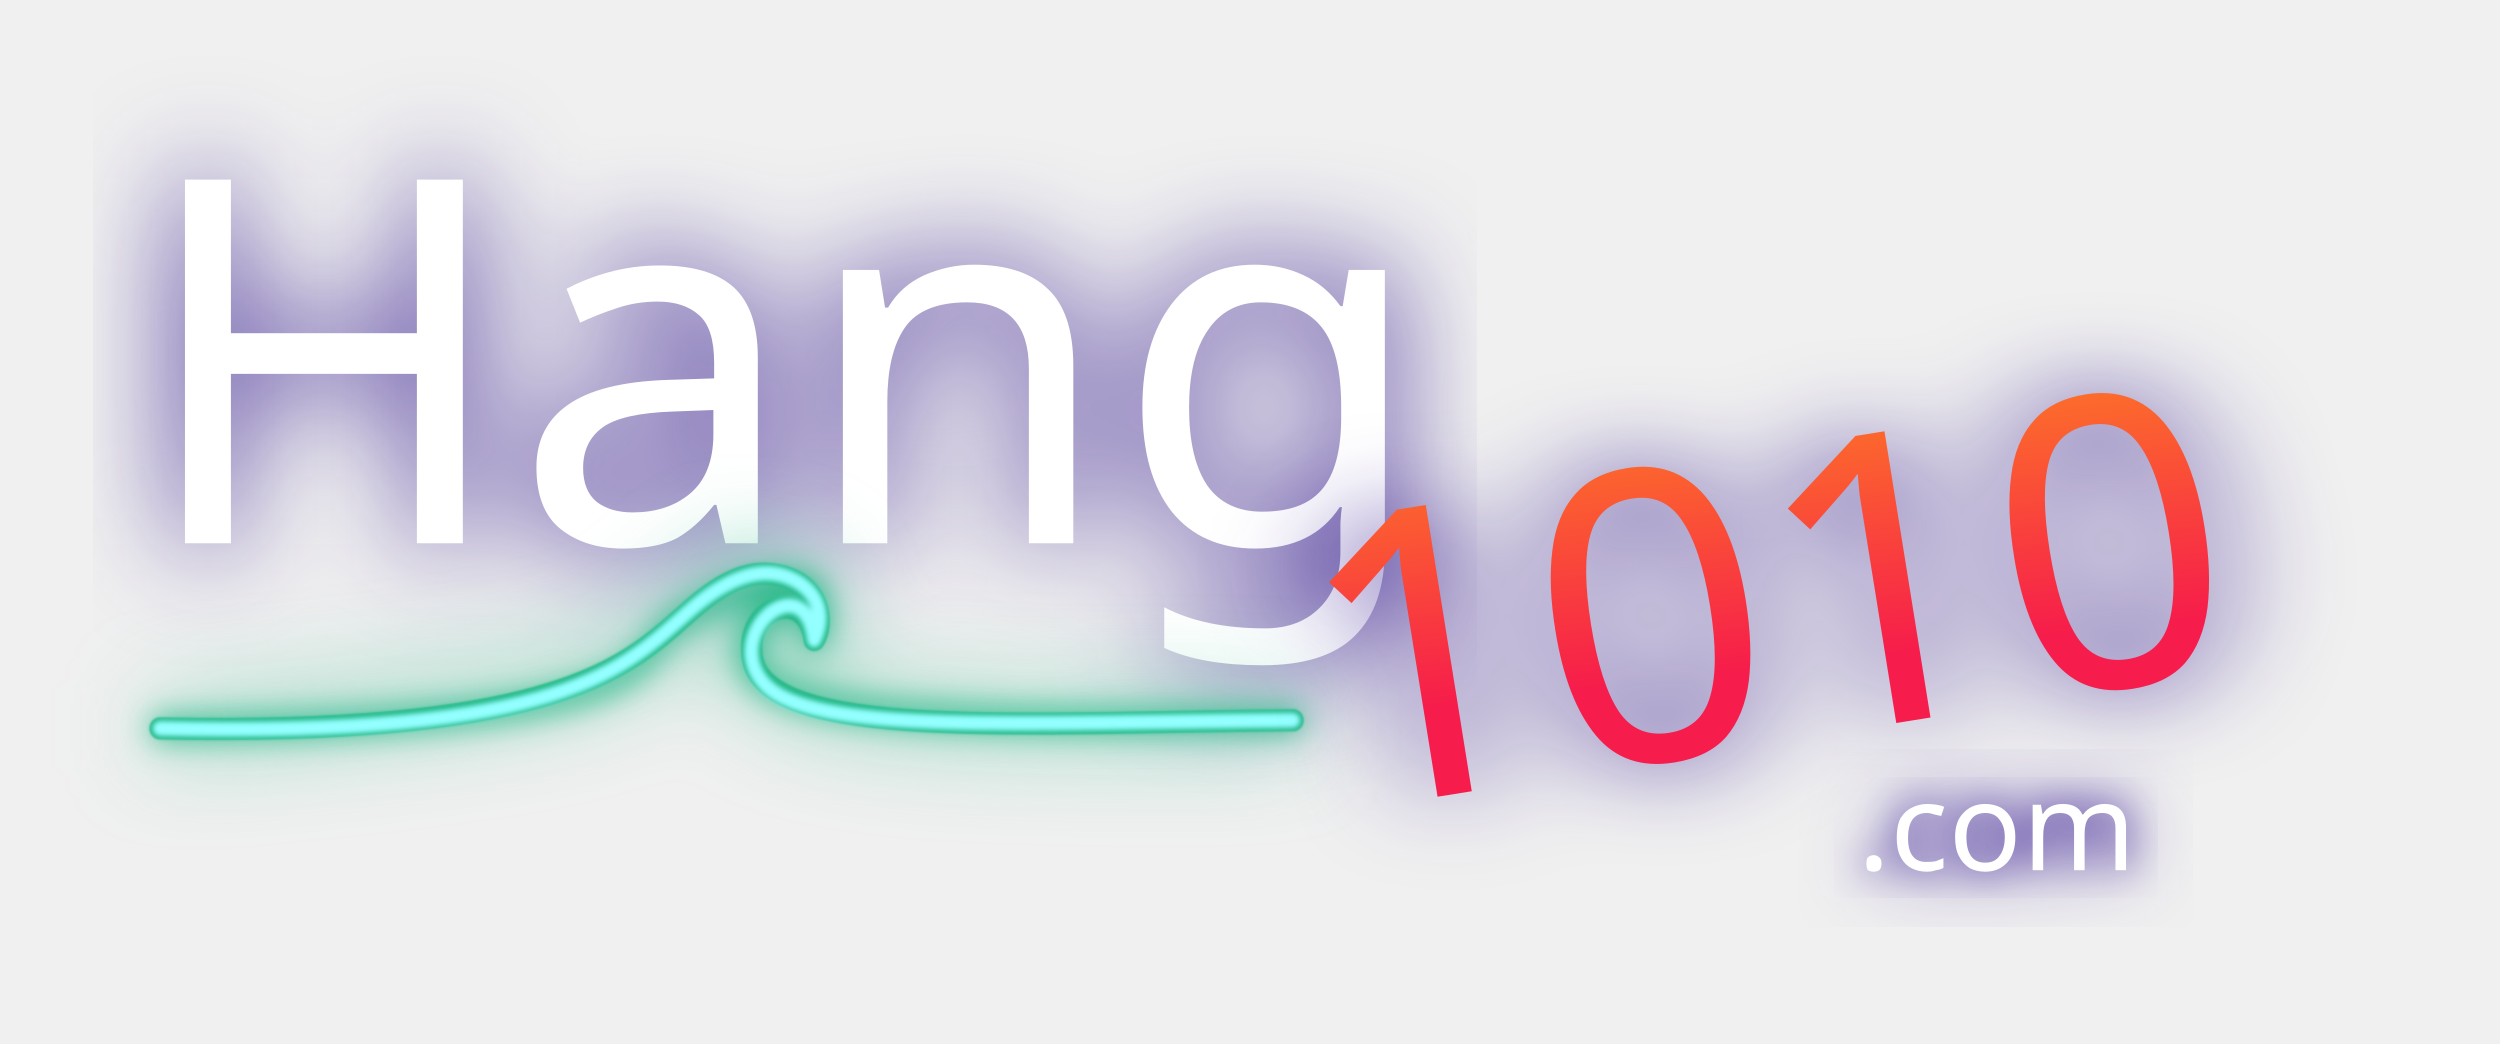
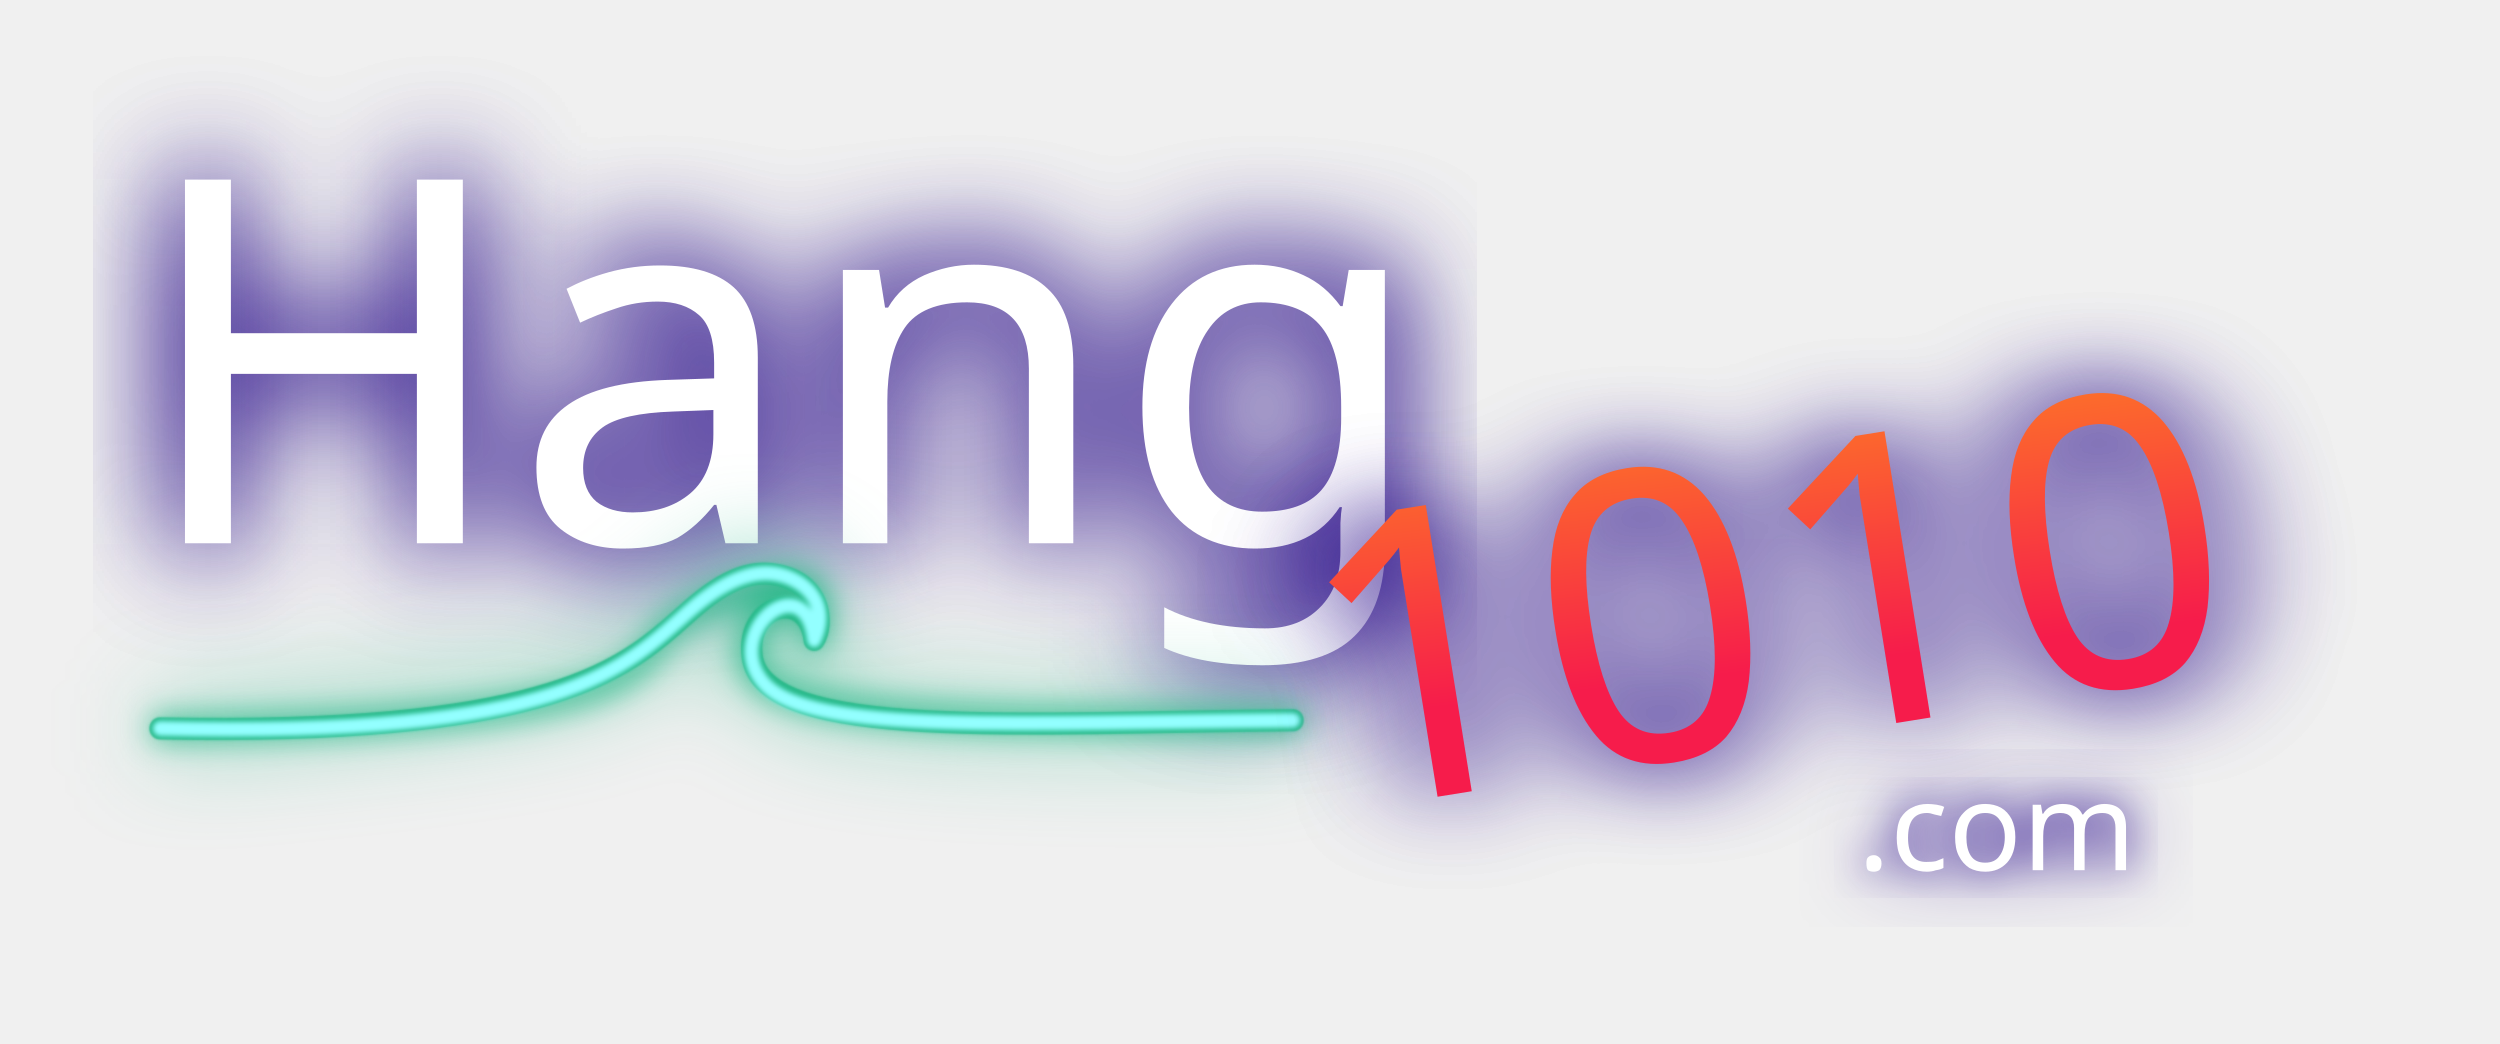
<svg xmlns="http://www.w3.org/2000/svg" xmlns:xlink="http://www.w3.org/1999/xlink" width="51.877mm" height="21.658mm" viewBox="0 0 51.877 21.658" version="1.1" id="svg5">
  <defs id="defs2">
    <linearGradient id="linearGradient19529">
      <stop style="stop-color:#ff8d1e;stop-opacity:1;" offset="0" id="stop19525" />
      <stop style="stop-color:#f61c4b;stop-opacity:1;" offset="1" id="stop19527" />
    </linearGradient>
    <linearGradient xlink:href="#linearGradient19529" id="linearGradient19531" x1="113.391" y1="41.61" x2="112.987" y2="50.439" gradientUnits="userSpaceOnUse" gradientTransform="matrix(0.7962465,0,0,0.7962465,-25.6885,-1.163595)" />
    <filter style="color-interpolation-filters:sRGB" id="filter48405" x="-0.076" y="-0.265" width="1.152" height="1.53">
      <feGaussianBlur stdDeviation="1.168" id="feGaussianBlur48407" />
    </filter>
    <filter style="color-interpolation-filters:sRGB" id="filter56535" x="-0.128" y="-0.321" width="1.255" height="1.641">
      <feGaussianBlur stdDeviation="1.126" id="feGaussianBlur56537" />
    </filter>
    <filter style="color-interpolation-filters:sRGB" id="filter59008" x="-0.122" y="-0.383" width="1.244" height="1.766">
      <feGaussianBlur stdDeviation="0.403" id="feGaussianBlur59010" />
    </filter>
    <filter style="color-interpolation-filters:sRGB" id="filter68099" x="-0.012" y="-0.088" width="1.023" height="1.177">
      <feGaussianBlur stdDeviation="0.106" id="feGaussianBlur68101" />
    </filter>
    <filter style="color-interpolation-filters:sRGB" id="filter69867" x="-0.041" y="-0.33" width="1.082" height="1.661">
      <feGaussianBlur stdDeviation="0.6" id="feGaussianBlur69869" />
    </filter>
    <filter style="color-interpolation-filters:sRGB" id="filter76122" x="-0.108" y="-0.817" width="1.216" height="2.635">
      <feGaussianBlur stdDeviation="1.878" id="feGaussianBlur76124" />
    </filter>
    <filter style="color-interpolation-filters:sRGB" id="filter76126" x="-0.012" y="-0.094" width="1.025" height="1.188">
      <feGaussianBlur stdDeviation="0.056" id="feGaussianBlur76128" />
    </filter>
    <filter style="color-interpolation-filters:sRGB" id="filter87446" x="-0.257" y="-0.806" width="1.514" height="2.612">
      <feGaussianBlur stdDeviation="0.848" id="feGaussianBlur87444" />
    </filter>
  </defs>
  <g id="layer1" transform="translate(-32.7515,-14.43722)">
    <g id="g87352">
      <text xml:space="preserve" style="font-style:normal;font-variant:normal;font-weight:normal;font-stretch:normal;font-size:10.583px;line-height:1.25;font-family:'SN NeoNoire';-inkscape-font-specification:'SN NeoNoire, Normal';font-variant-ligatures:normal;font-variant-caps:normal;font-variant-numeric:normal;font-variant-east-asian:normal;mix-blend-mode:normal;fill:#2a0d8a;fill-opacity:0.996;stroke:none;stroke-width:0.265;stroke-opacity:1;filter:url(#filter48405)" x="35.558" y="25.711" id="text44263">
        <tspan id="tspan44261" style="font-style:normal;font-variant:normal;font-weight:normal;font-stretch:normal;font-size:10.583px;font-family:'SN NeoNoire';-inkscape-font-specification:'SN NeoNoire, Normal';font-variant-ligatures:normal;font-variant-caps:normal;font-variant-numeric:normal;font-variant-east-asian:normal;fill:#2a0d8a;fill-opacity:0.996;stroke:none;stroke-width:0.265;stroke-opacity:1" x="35.558" y="25.711">Hang</tspan>
      </text>
+       <text xml:space="preserve" style="font-style:normal;font-variant:normal;font-weight:normal;font-stretch:normal;font-size:10.583px;line-height:1.25;font-family:'SN NeoNoire';-inkscape-font-specification:'SN NeoNoire, Normal';font-variant-ligatures:normal;font-variant-caps:normal;font-variant-numeric:normal;font-variant-east-asian:normal;mix-blend-mode:normal;fill:#2a0d8a;fill-opacity:0.996;stroke:none;stroke-width:0.265;stroke-opacity:1;filter:url(#filter48405)" x="35.558" y="25.711" id="text87496">
+         <tspan id="tspan87494" style="font-style:normal;font-variant:normal;font-weight:normal;font-stretch:normal;font-size:10.583px;font-family:'SN NeoNoire';-inkscape-font-specification:'SN NeoNoire, Normal';font-variant-ligatures:normal;font-variant-caps:normal;font-variant-numeric:normal;font-variant-east-asian:normal;fill:#2a0d8a;fill-opacity:0.996;stroke:none;stroke-width:0.265;stroke-opacity:1" x="35.558" y="25.711">Hang</tspan>
+       </text>
      <text xml:space="preserve" style="font-style:normal;font-variant:normal;font-weight:normal;font-stretch:normal;font-size:10.583px;line-height:1.25;font-family:'SN NeoNoire';-inkscape-font-specification:'SN NeoNoire, Normal';font-variant-ligatures:normal;font-variant-caps:normal;font-variant-numeric:normal;font-variant-east-asian:normal;fill:#ffffff;fill-opacity:1;stroke:none;stroke-width:0.265;stroke-opacity:1" x="35.558" y="25.711" id="text26182">
        <tspan id="tspan26180" style="font-style:normal;font-variant:normal;font-weight:normal;font-stretch:normal;font-size:10.583px;font-family:'SN NeoNoire';-inkscape-font-specification:'SN NeoNoire, Normal';font-variant-ligatures:normal;font-variant-caps:normal;font-variant-numeric:normal;font-variant-east-asian:normal;fill:#ffffff;fill-opacity:1;stroke:none;stroke-width:0.265;stroke-opacity:1" x="35.558" y="25.711">Hang</tspan>
      </text>
    </g>
    <g id="g69878" transform="matrix(0.5142792,0,0,0.533788,25.25863,12.79714)">
      <path style="opacity:1;fill:none;stroke:#26b888;stroke-width:0.865;stroke-linecap:round;stroke-linejoin:round;stroke-miterlimit:4;stroke-dasharray:none;stroke-opacity:1;filter:url(#filter76126)" d="m 21.026,31.389 c 15.174,0.285 18.497,-2.172 20.671,-3.97 0.958,-0.793 2.363,-2.227 4.021,-2.028 2.01,0.242 2.129,1.962 1.702,2.559 -0.254,-2.063 -2.793,-1.424 -2.499,0.654 0.468,3.304 10.891,2.548 21.821,2.468" id="path59075" />
      <path style="fill:none;stroke:#26b888;stroke-width:0.865;stroke-linecap:round;stroke-linejoin:round;stroke-miterlimit:4;stroke-dasharray:none;stroke-opacity:1;filter:url(#filter69867)" d="m 21.026,31.389 c 21.798,-0.257 18.652,-2.831 20.977,-4.218 1.396,-0.833 2.534,-1.111 3.796,-1.377 1.815,-0.383 2.02,0.751 1.622,2.156 0.157,-2.362 -2.787,-1.581 -2.595,0.685 0.225,2.66 10.988,2.518 21.918,2.438" id="path66753" />
      <path style="opacity:1;fill:none;stroke:#26b888;stroke-width:0.865;stroke-linecap:round;stroke-linejoin:round;stroke-miterlimit:4;stroke-dasharray:none;stroke-opacity:1;filter:url(#filter76122)" d="m 21.026,31.389 c 16.444,-1.372 18.723,-2.204 20.8,-3.908 0.832,-0.683 2.029,-2.497 3.426,-2.074 1.188,0.359 2.634,0.979 2.169,2.543 -0.273,-2.222 -2.682,-1.69 -2.49,0.575 0.225,2.66 10.882,2.627 21.812,2.547" id="path70892" />
      <path style="opacity:1;fill:none;stroke:#93ffff;stroke-width:0.565;stroke-linecap:round;stroke-linejoin:round;stroke-miterlimit:4;stroke-dasharray:none;stroke-opacity:1;filter:url(#filter68099)" d="m 21.026,31.389 c 16.267,0.363 18.723,-2.328 21.346,-4.558 0.82,-0.697 2.076,-1.563 3.298,-1.47 1.2,0.091 2.493,1.085 1.751,2.59 -0.359,-3.02 -3.841,-0.23 -2.002,1.712 1.887,1.993 10.395,1.49 21.325,1.411" id="path66755" />
    </g>
    <g id="g87346">
      <text xml:space="preserve" style="font-style:normal;font-variant:normal;font-weight:normal;font-stretch:normal;font-size:8.427px;line-height:1.25;font-family:'SN NeoNoire';-inkscape-font-specification:'SN NeoNoire, Normal';font-variant-ligatures:normal;font-variant-caps:normal;font-variant-numeric:normal;font-variant-east-asian:normal;mix-blend-mode:normal;fill:#270a88;fill-opacity:1;stroke:none;stroke-width:0.211;stroke-opacity:1;filter:url(#filter56535)" x="54.608" y="40.509" id="text53867" transform="rotate(-9.130015)">
        <tspan id="tspan53865" style="font-style:normal;font-variant:normal;font-weight:normal;font-stretch:normal;font-size:8.427px;font-family:'SN NeoNoire';-inkscape-font-specification:'SN NeoNoire, Normal';font-variant-ligatures:normal;font-variant-caps:normal;font-variant-numeric:normal;font-variant-east-asian:normal;fill:#270a88;fill-opacity:1;stroke:none;stroke-width:0.211;stroke-opacity:1" x="54.608" y="40.509">1010</tspan>
+       </text>
+       <text xml:space="preserve" style="font-style:normal;font-variant:normal;font-weight:normal;font-stretch:normal;font-size:8.427px;line-height:1.25;font-family:'SN NeoNoire';-inkscape-font-specification:'SN NeoNoire, Normal';font-variant-ligatures:normal;font-variant-caps:normal;font-variant-numeric:normal;font-variant-east-asian:normal;mix-blend-mode:normal;fill:#270a88;fill-opacity:1;stroke:none;stroke-width:0.211;stroke-opacity:1;filter:url(#filter56535)" x="54.608" y="40.509" id="text87548" transform="rotate(-9.130015)">
+         <tspan id="tspan87546" style="font-style:normal;font-variant:normal;font-weight:normal;font-stretch:normal;font-size:8.427px;font-family:'SN NeoNoire';-inkscape-font-specification:'SN NeoNoire, Normal';font-variant-ligatures:normal;font-variant-caps:normal;font-variant-numeric:normal;font-variant-east-asian:normal;fill:#270a88;fill-opacity:1;stroke:none;stroke-width:0.211;stroke-opacity:1" x="54.608" y="40.509">1010</tspan>
      </text>
      <text xml:space="preserve" style="font-style:normal;font-variant:normal;font-weight:normal;font-stretch:normal;font-size:8.427px;line-height:1.25;font-family:'SN NeoNoire';-inkscape-font-specification:'SN NeoNoire, Normal';font-variant-ligatures:normal;font-variant-caps:normal;font-variant-numeric:normal;font-variant-east-asian:normal;fill:url(#linearGradient19531);fill-opacity:1;stroke:none;stroke-width:0.211;stroke-opacity:1" x="54.608" y="40.509" id="text6658" transform="rotate(-9.130015)">
        <tspan id="tspan6656" style="font-style:normal;font-variant:normal;font-weight:normal;font-stretch:normal;font-size:8.427px;font-family:'SN NeoNoire';-inkscape-font-specification:'SN NeoNoire, Normal';font-variant-ligatures:normal;font-variant-caps:normal;font-variant-numeric:normal;font-variant-east-asian:normal;fill:url(#linearGradient19531);fill-opacity:1;stroke:none;stroke-width:0.211;stroke-opacity:1" x="54.608" y="40.509">1010</tspan>
      </text>
    </g>
    <g id="g87296" transform="translate(-1.256771,0.3307292)">
      <text xml:space="preserve" style="font-style:normal;font-variant:normal;font-weight:normal;font-stretch:normal;font-size:2.524px;line-height:1.25;font-family:'SN NeoNoire';-inkscape-font-specification:'SN NeoNoire, Normal';font-variant-ligatures:normal;font-variant-caps:normal;font-variant-numeric:normal;font-variant-east-asian:normal;mix-blend-mode:normal;fill:#25068a;fill-opacity:1;stroke:none;stroke-width:0.063;filter:url(#filter59008)" x="72.551" y="32.162" id="text56727">
        <tspan id="tspan56725" style="font-style:normal;font-variant:normal;font-weight:normal;font-stretch:normal;font-size:2.524px;font-family:'SN NeoNoire';-inkscape-font-specification:'SN NeoNoire, Normal';font-variant-ligatures:normal;font-variant-caps:normal;font-variant-numeric:normal;font-variant-east-asian:normal;fill:#25068a;fill-opacity:1;stroke-width:0.063" x="72.551" y="32.162">.com</tspan>
      </text>
      <text xml:space="preserve" style="font-style:normal;font-variant:normal;font-weight:normal;font-stretch:normal;font-size:2.524px;line-height:1.25;font-family:'SN NeoNoire';-inkscape-font-specification:'SN NeoNoire, Normal';font-variant-ligatures:normal;font-variant-caps:normal;font-variant-numeric:normal;font-variant-east-asian:normal;mix-blend-mode:normal;fill:#25068a;fill-opacity:1;stroke:none;stroke-width:0.063;filter:url(#filter87446)" x="72.551" y="32.162" id="text87398">
        <tspan id="tspan87396" style="font-style:normal;font-variant:normal;font-weight:normal;font-stretch:normal;font-size:2.524px;font-family:'SN NeoNoire';-inkscape-font-specification:'SN NeoNoire, Normal';font-variant-ligatures:normal;font-variant-caps:normal;font-variant-numeric:normal;font-variant-east-asian:normal;fill:#25068a;fill-opacity:1;stroke-width:0.063" x="72.551" y="32.162">.com</tspan>
      </text>
      <text xml:space="preserve" style="font-style:normal;font-variant:normal;font-weight:normal;font-stretch:normal;font-size:2.524px;line-height:1.25;font-family:'SN NeoNoire';-inkscape-font-specification:'SN NeoNoire, Normal';font-variant-ligatures:normal;font-variant-caps:normal;font-variant-numeric:normal;font-variant-east-asian:normal;fill:#ffffff;fill-opacity:1;stroke:none;stroke-width:0.063" x="72.551" y="32.162" id="text50299">
        <tspan id="tspan50297" style="font-style:normal;font-variant:normal;font-weight:normal;font-stretch:normal;font-size:2.524px;font-family:'SN NeoNoire';-inkscape-font-specification:'SN NeoNoire, Normal';font-variant-ligatures:normal;font-variant-caps:normal;font-variant-numeric:normal;font-variant-east-asian:normal;fill:#ffffff;fill-opacity:1;stroke-width:0.063" x="72.551" y="32.162">.com</tspan>
      </text>
    </g>
  </g>
</svg>
